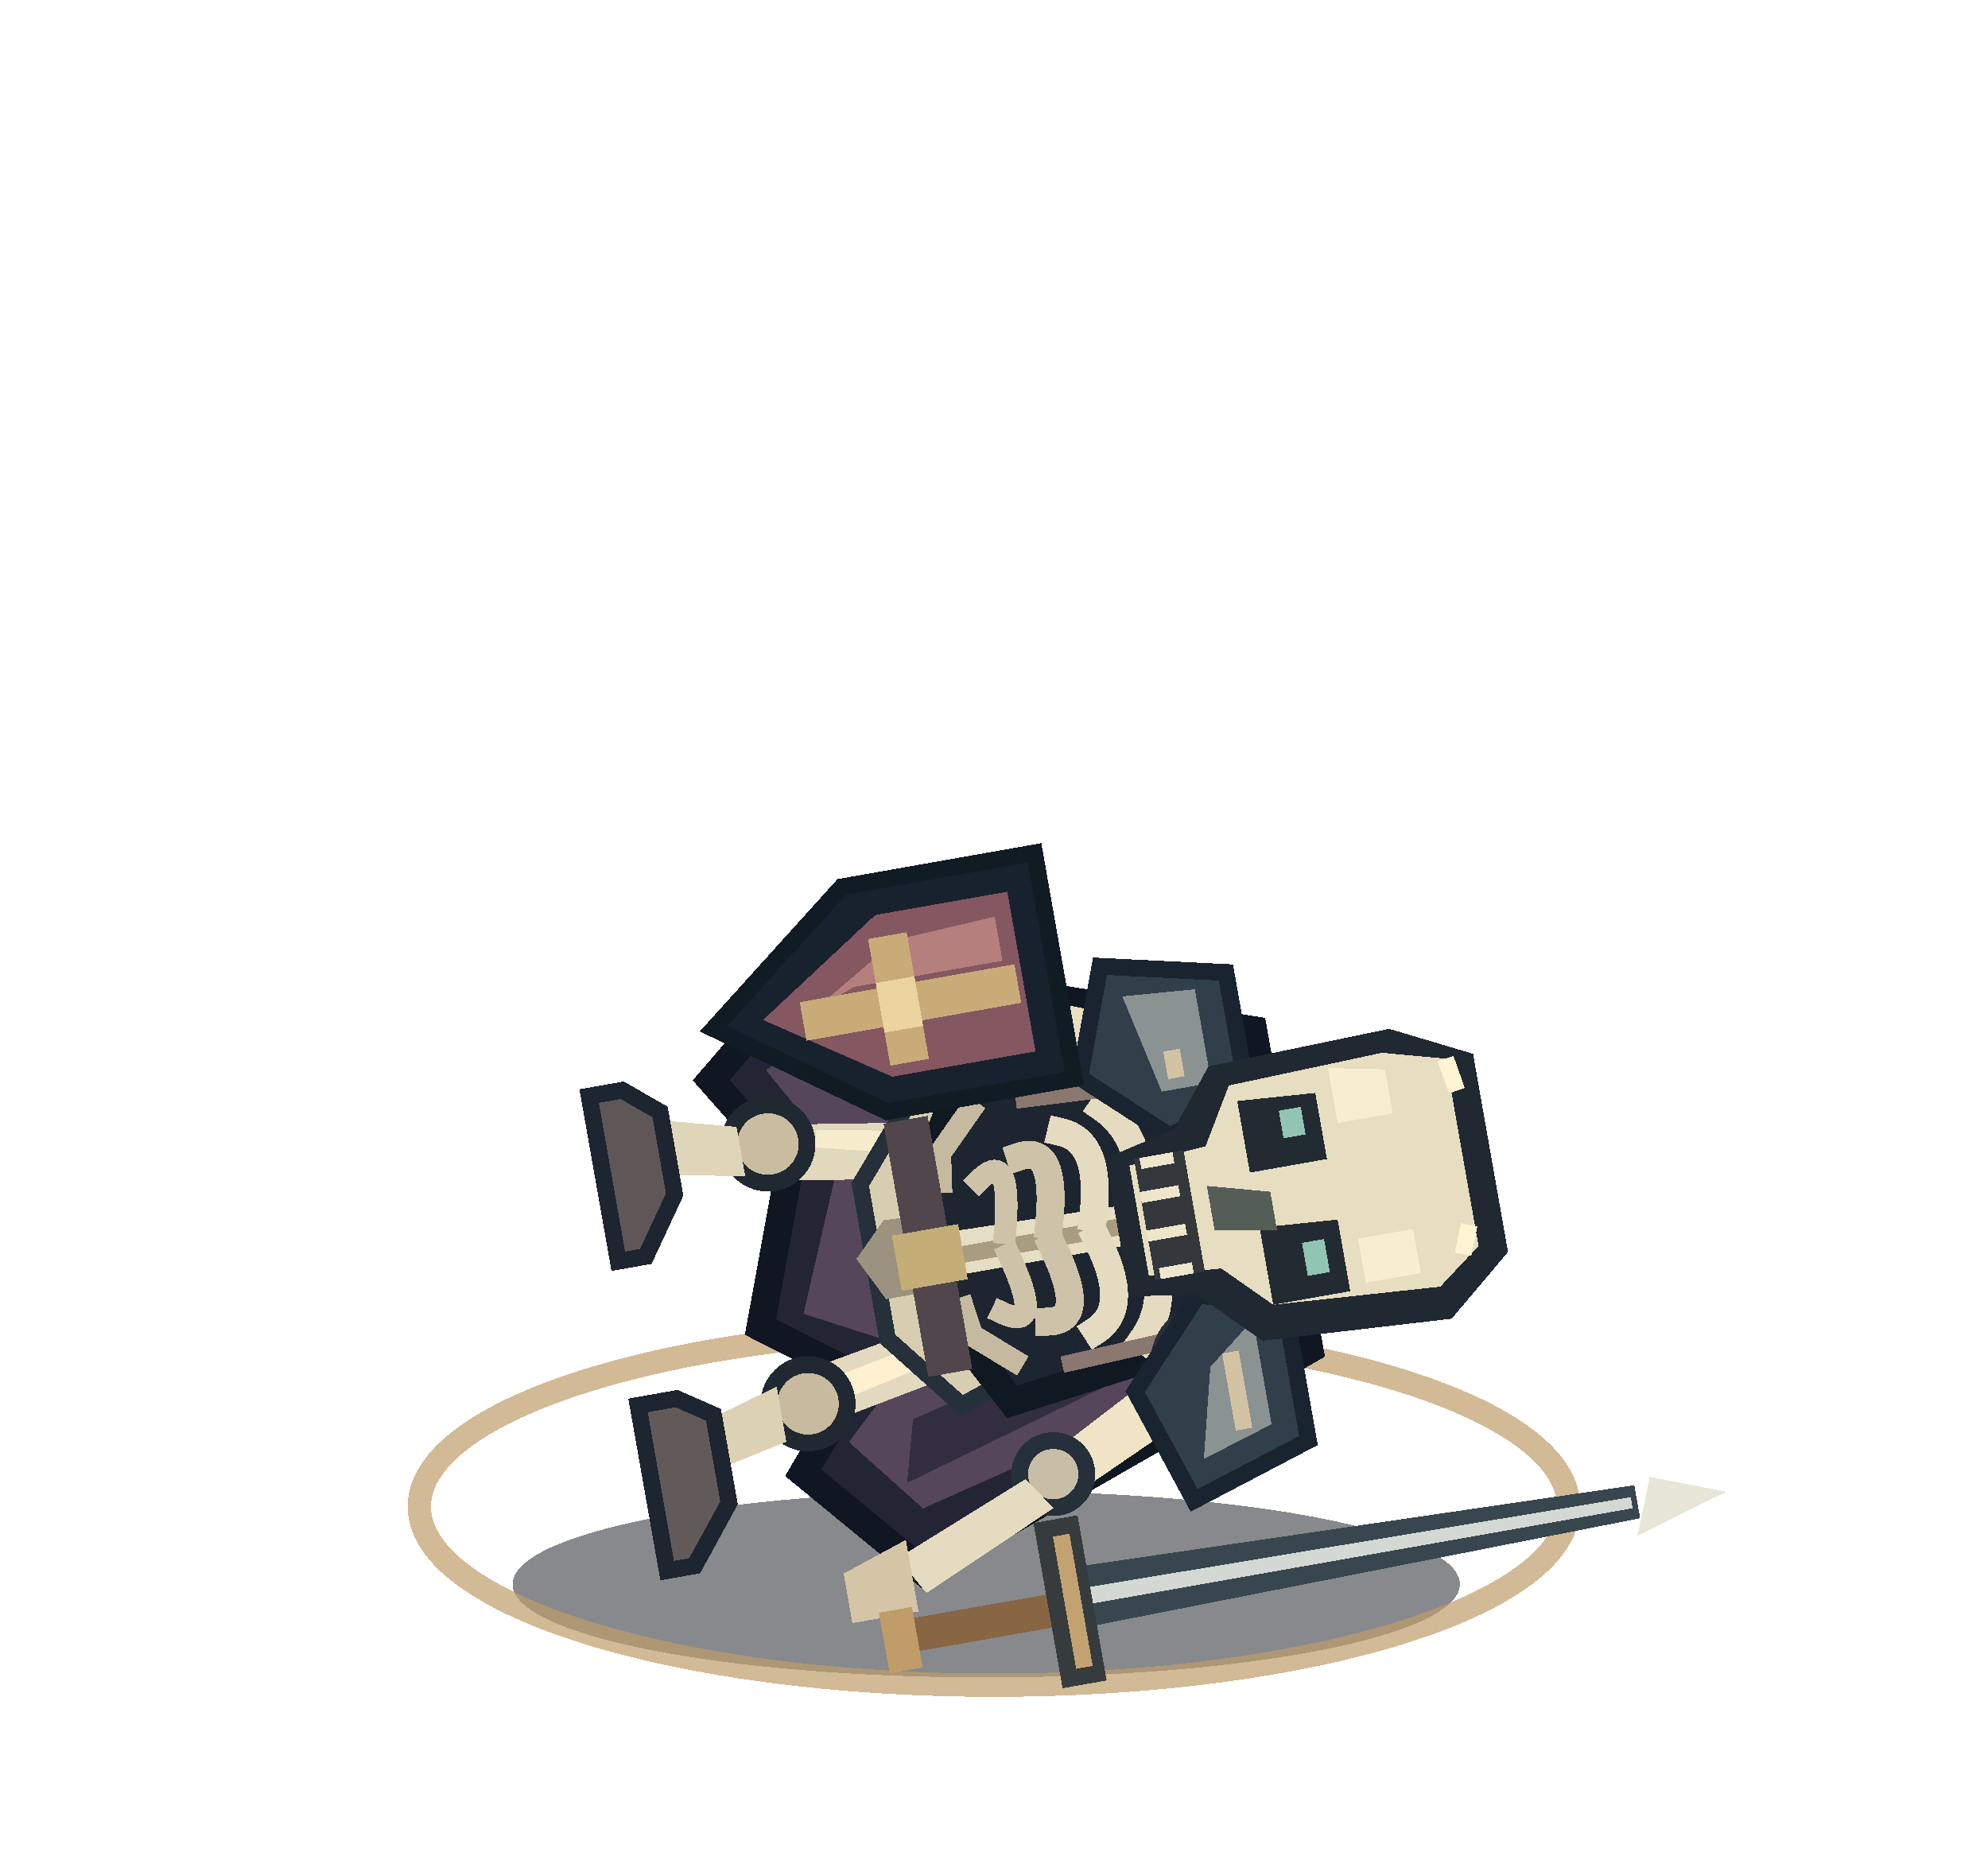
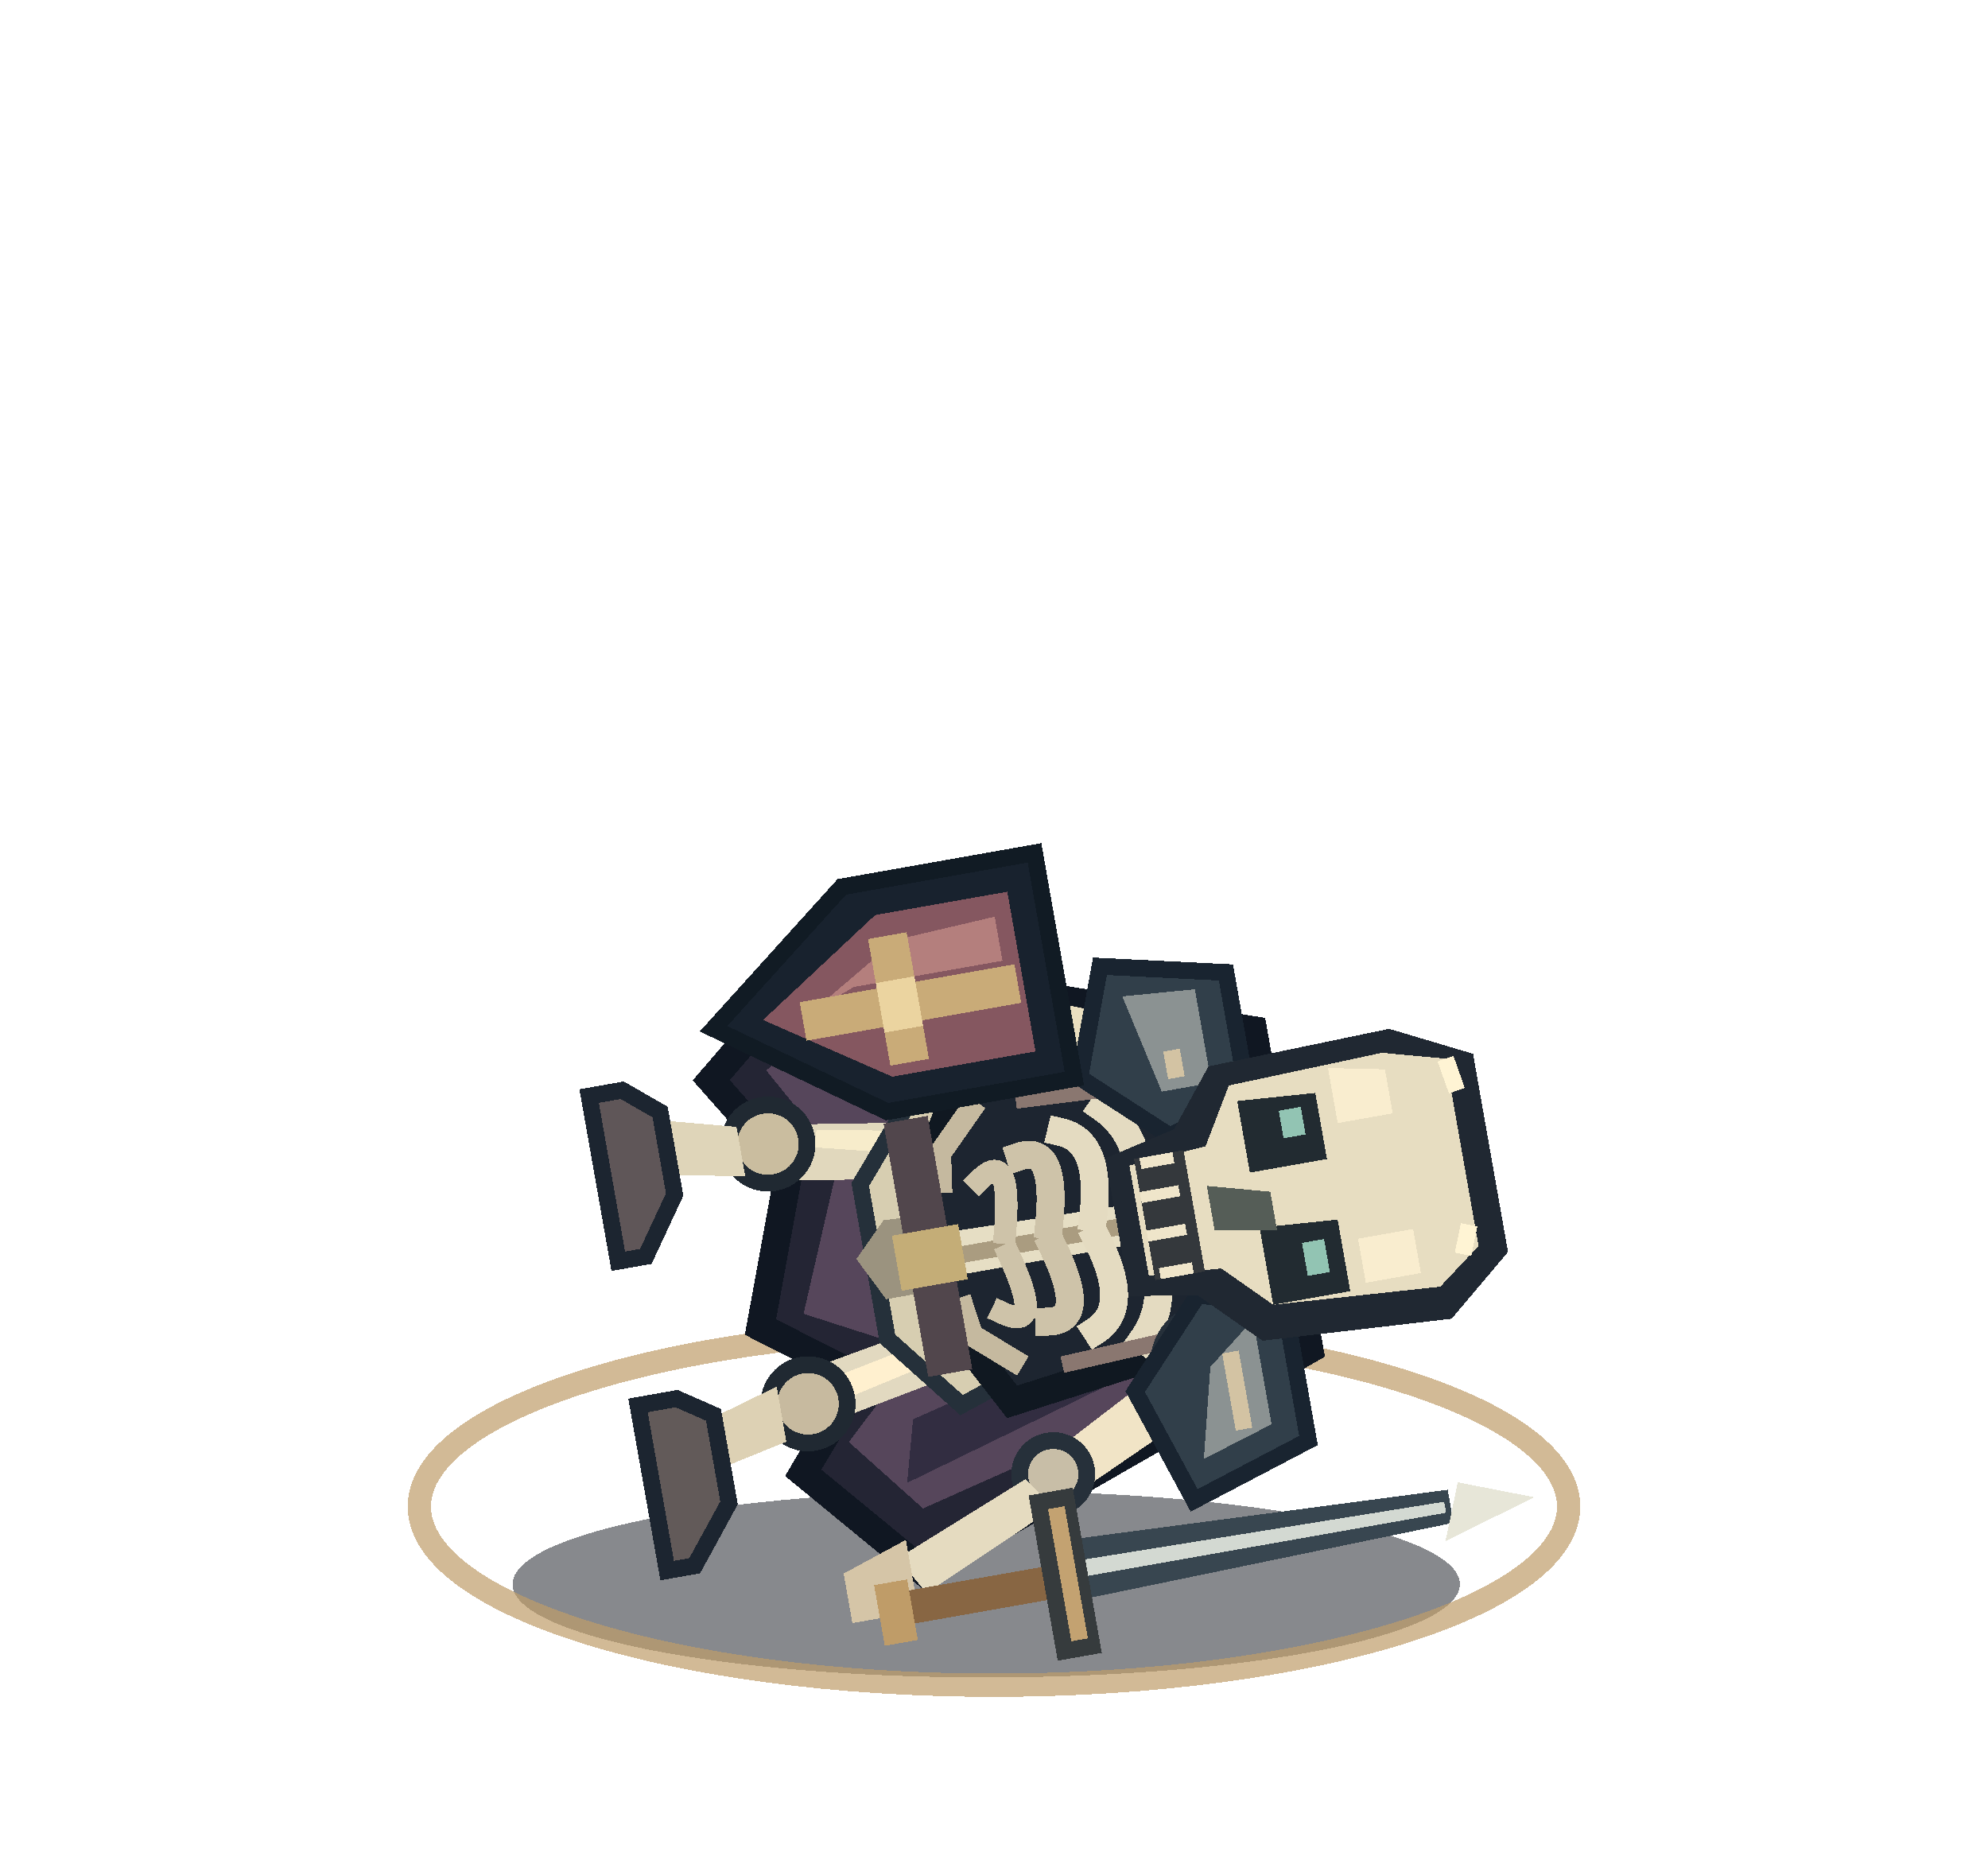
<svg xmlns="http://www.w3.org/2000/svg" data-gridborn-mode="rest" viewBox="0 0 256 240" role="img" aria-labelledby="title description" shape-rendering="crispEdges">
  <style>
/* Corpse pose: all bones stay immobile. Only a faint eye-socket glimmer varies. */
.bone-skull{animation:bone-inert-glimmer 4s steps(1,end) infinite}
@keyframes bone-inert-glimmer{0%,20%,70%,100%{opacity:1}40%,52%{opacity:.90}}
@media(prefers-reduced-motion:reduce){.bone-assembly,.bone-skull,.bone-cape,.bone-leg-left,.bone-leg-right,.bone-arm-left,.bone-arm-right,.bone-shield,.bone-blade{animation:none!important}}
</style>
  <ellipse cx="127" cy="204" rx="61" ry="12" fill="#050911" opacity=".48" />
  <ellipse cx="128" cy="194" rx="74" ry="23" fill="none" stroke="#bf9d6a" stroke-width="3" opacity=".70" />
  <g class="bone-assembly" transform="translate(0 16) rotate(80 128 143)">
    <g transform="translate(128 143) scale(.72) translate(-128 -143)">
      <g class="bone-cape">
        <path d="M100 91H158L185 166 164 184 149 171 137 187 110 177 92 188 74 166Z" fill="#242534" stroke="#101722" stroke-width="5" />
        <path d="M102 96H157L174 164 160 175 146 160 136 179 110 168 92 178 82 163Z" fill="#56465b" />
        <path d="M102 112L87 165 97 167 109 116Z" fill="#857085" opacity=".48" />
        <path d="M153 110L169 166 158 163 146 115Z" fill="#322d41" />
      </g>
      <g class="bone-leg-left">
        <path d="M106 152L116 153 112 178 102 177Z" fill="#e1d8bd" />
        <path d="M107 155L111 156 107 172 104 171Z" fill="#f7eccb" />
        <circle cx="105" cy="180" r="7" fill="#cabd9f" stroke="#202932" stroke-width="3" />
        <path d="M101 185H110L107 200H97Z" fill="#dfd5b9" />
        <path d="M96 198H111L121 205V210H91V204Z" fill="#5f5658" stroke="#1c2530" stroke-width="3" />
      </g>
      <g class="bone-leg-right">
        <path d="M141 152L151 152 156 178 146 180Z" fill="#e2d9c0" />
        <path d="M144 155L148 155 152 173 148 175Z" fill="#fff0cf" />
        <circle cx="152" cy="181" r="7" fill="#c7ba9f" stroke="#202932" stroke-width="3" />
        <path d="M148 186H158L161 200H152Z" fill="#ddd1b4" />
        <path d="M151 198H167L177 206V211H147V204Z" fill="#625a59" stroke="#1c2530" stroke-width="3" />
      </g>
      <g class="bone-pelvis">
        <path d="M104 145H154L157 154 143 165H115L101 153Z" fill="#d7ceb1" stroke="#25303a" stroke-width="3" />
        <path d="M109 150H123V158H113Z M136 150H151L145 158H136Z" fill="#34363b" />
        <path d="M123 145H136V164L128 168 122 162Z" fill="#9b937f" />
      </g>
      <g class="bone-ribcage">
        <path d="M103 108H153L158 145 141 154 116 154 98 143Z" fill="#1d2530" stroke="#101821" stroke-width="5" />
        <path d="M127 111H134L134 155H126Z" fill="#e6dec4" />
        <path d="M129 113H132V155H129Z" fill="#aa9c80" />
        <path d="M128 117Q116 113 109 120M132 117Q144 113 151 120" fill="none" stroke="#e4dbc1" stroke-width="5" stroke-linecap="square" />
        <path d="M128 125Q115 121 112 128M132 125Q145 121 148 128" fill="none" stroke="#e4dbc1" stroke-width="5" stroke-linecap="square" />
        <path d="M128 133Q114 129 115 136M132 133Q146 129 145 136" fill="none" stroke="#cec3a9" stroke-width="5" stroke-linecap="square" />
        <path d="M128 141Q113 137 118 144M132 141Q147 137 142 144" fill="none" stroke="#cec3a9" stroke-width="4" stroke-linecap="square" />
        <path d="M104 142L112 150 119 151M152 142L145 150 138 151" fill="none" stroke="#c5b99f" stroke-width="4" />
        <path d="M106 115L105 135M152 115L153 135" fill="none" stroke="#8a7770" stroke-width="3" />
      </g>
      <g class="bone-arm-left">
        <circle cx="100" cy="109" r="9" fill="#d5ccb3" stroke="#26303a" stroke-width="3" />
        <path d="M93 115L85 135 91 139 103 117Z" fill="#eadfc0" />
        <circle cx="87" cy="139" r="6" fill="#cabda4" stroke="#26303a" stroke-width="3" />
        <path d="M83 143L76 166 83 168 93 144Z" fill="#dfd6bd" />
        <rect x="75" y="167" width="10" height="12" rx="2" fill="#e6d9b8" />
      </g>
      <g class="bone-arm-right">
        <circle cx="157" cy="109" r="9" fill="#d9cdb3" stroke="#26303a" stroke-width="3" />
        <path d="M156 116L168 139 175 134 165 112Z" fill="#f1e4c6" />
        <circle cx="172" cy="140" r="6" fill="#c8bea7" stroke="#26303a" stroke-width="3" />
        <path d="M172 145L182 170 189 166 178 141Z" fill="#e5dbc0" />
        <path d="M179 168H192V180H183Z" fill="#d5c5a7" />
      </g>
      <g class="bone-armor">
        <path d="M89 94H112L116 109 103 123 84 116Z" fill="#313f4a" stroke="#192430" stroke-width="3" />
        <path d="M145 109L149 94H174L181 116 160 123Z" fill="#313f4a" stroke="#192430" stroke-width="3" />
        <path d="M91 100H108L108 109 90 113Z M151 100H170L174 113 158 109Z" fill="#8b9292" />
        <path d="M101 106H106M156 105H170" stroke="#d3c3a3" stroke-width="3" />
        <path d="M105 155L151 155" stroke="#51464c" stroke-width="8" />
        <rect x="125" y="149" width="10" height="12" fill="#c4ad77" />
      </g>
      <g class="bone-skull">
        <path d="M111 53H147L157 65 155 99 145 109 143 121H118L115 108 105 100 104 67Z" fill="#202832" />
        <path d="M111 58H145L151 66 149 96 141 104 140 117H120L119 103 109 97 108 69Z" fill="#e7ddc1" />
        <path d="M111 69H119V79H109Z M140 69H148V79H140Z" fill="#f9edcf" />
        <path d="M113 82H125V96H112Z M136 82H149V96H135Z" fill="#222b31" />
        <path d="M115 85H120V89H115Z M139 85H145V89H139Z" fill="#92c4b3" />
        <path d="M129 93H136L134 104H126Z" fill="#555d57" />
        <path d="M119 107H141V116H119Z" fill="#34383c" />
        <path d="M120 109V115M126 109V116M133 109V116M140 109V115" stroke="#efe5ca" stroke-width="2" />
        <path d="M111 58L117 57M141 59L146 61" stroke="#fff4d4" stroke-width="3" />
      </g>
      <g class="bone-blade">
-         <path d="M192 38H198L200 140H189Z" fill="#384650" />
-         <path d="M194 39H196L196 137H193Z" fill="#d3d9d2" />
-         <path d="M191 35L196 22 201 39Z" fill="#e7e6d8" />
-         <rect x="180" y="137" width="30" height="8" fill="#363b3d" />
-         <rect x="183" y="139" width="24" height="3" fill="#c3a271" />
-         <path d="M193 145H199V170H193Z" fill="#886643" />
-         <rect x="191" y="169" width="11" height="6" fill="#bf9c68" />
+         <path d="M187 71H193L195 140H184Z" fill="#384650" />
+         <path d="M189 72H191L191 137H188Z" fill="#d3d9d2" />
+         <path d="M186 69L191 56 196 73Z" fill="#e7e6d8" />
+         <rect x="175" y="137" width="30" height="8" fill="#363b3d" />
+         <rect x="178" y="139" width="24" height="3" fill="#c3a271" />
+         <path d="M188 145H194V170H188Z" fill="#886643" />
+         <rect x="186" y="169" width="11" height="6" fill="#bf9c68" />
      </g>
      <g class="bone-shield">
        <path d="M62 124H103V158L83 186 62 159Z" fill="#18222e" stroke="#111b24" stroke-width="3" />
        <path d="M68 130H97V156L83 177 68 154Z" fill="#855760" />
        <path d="M72 133H80V160L83 168 73 151Z" fill="#b47f7d" />
        <path d="M81 131H88V170H81Z" fill="#c9ab78" />
        <path d="M72 149H95V156H72Z" fill="#c9ab78" />
        <path d="M80 149H89V156H80Z" fill="#ebd4a0" />
      </g>
    </g>
  </g>
</svg>
